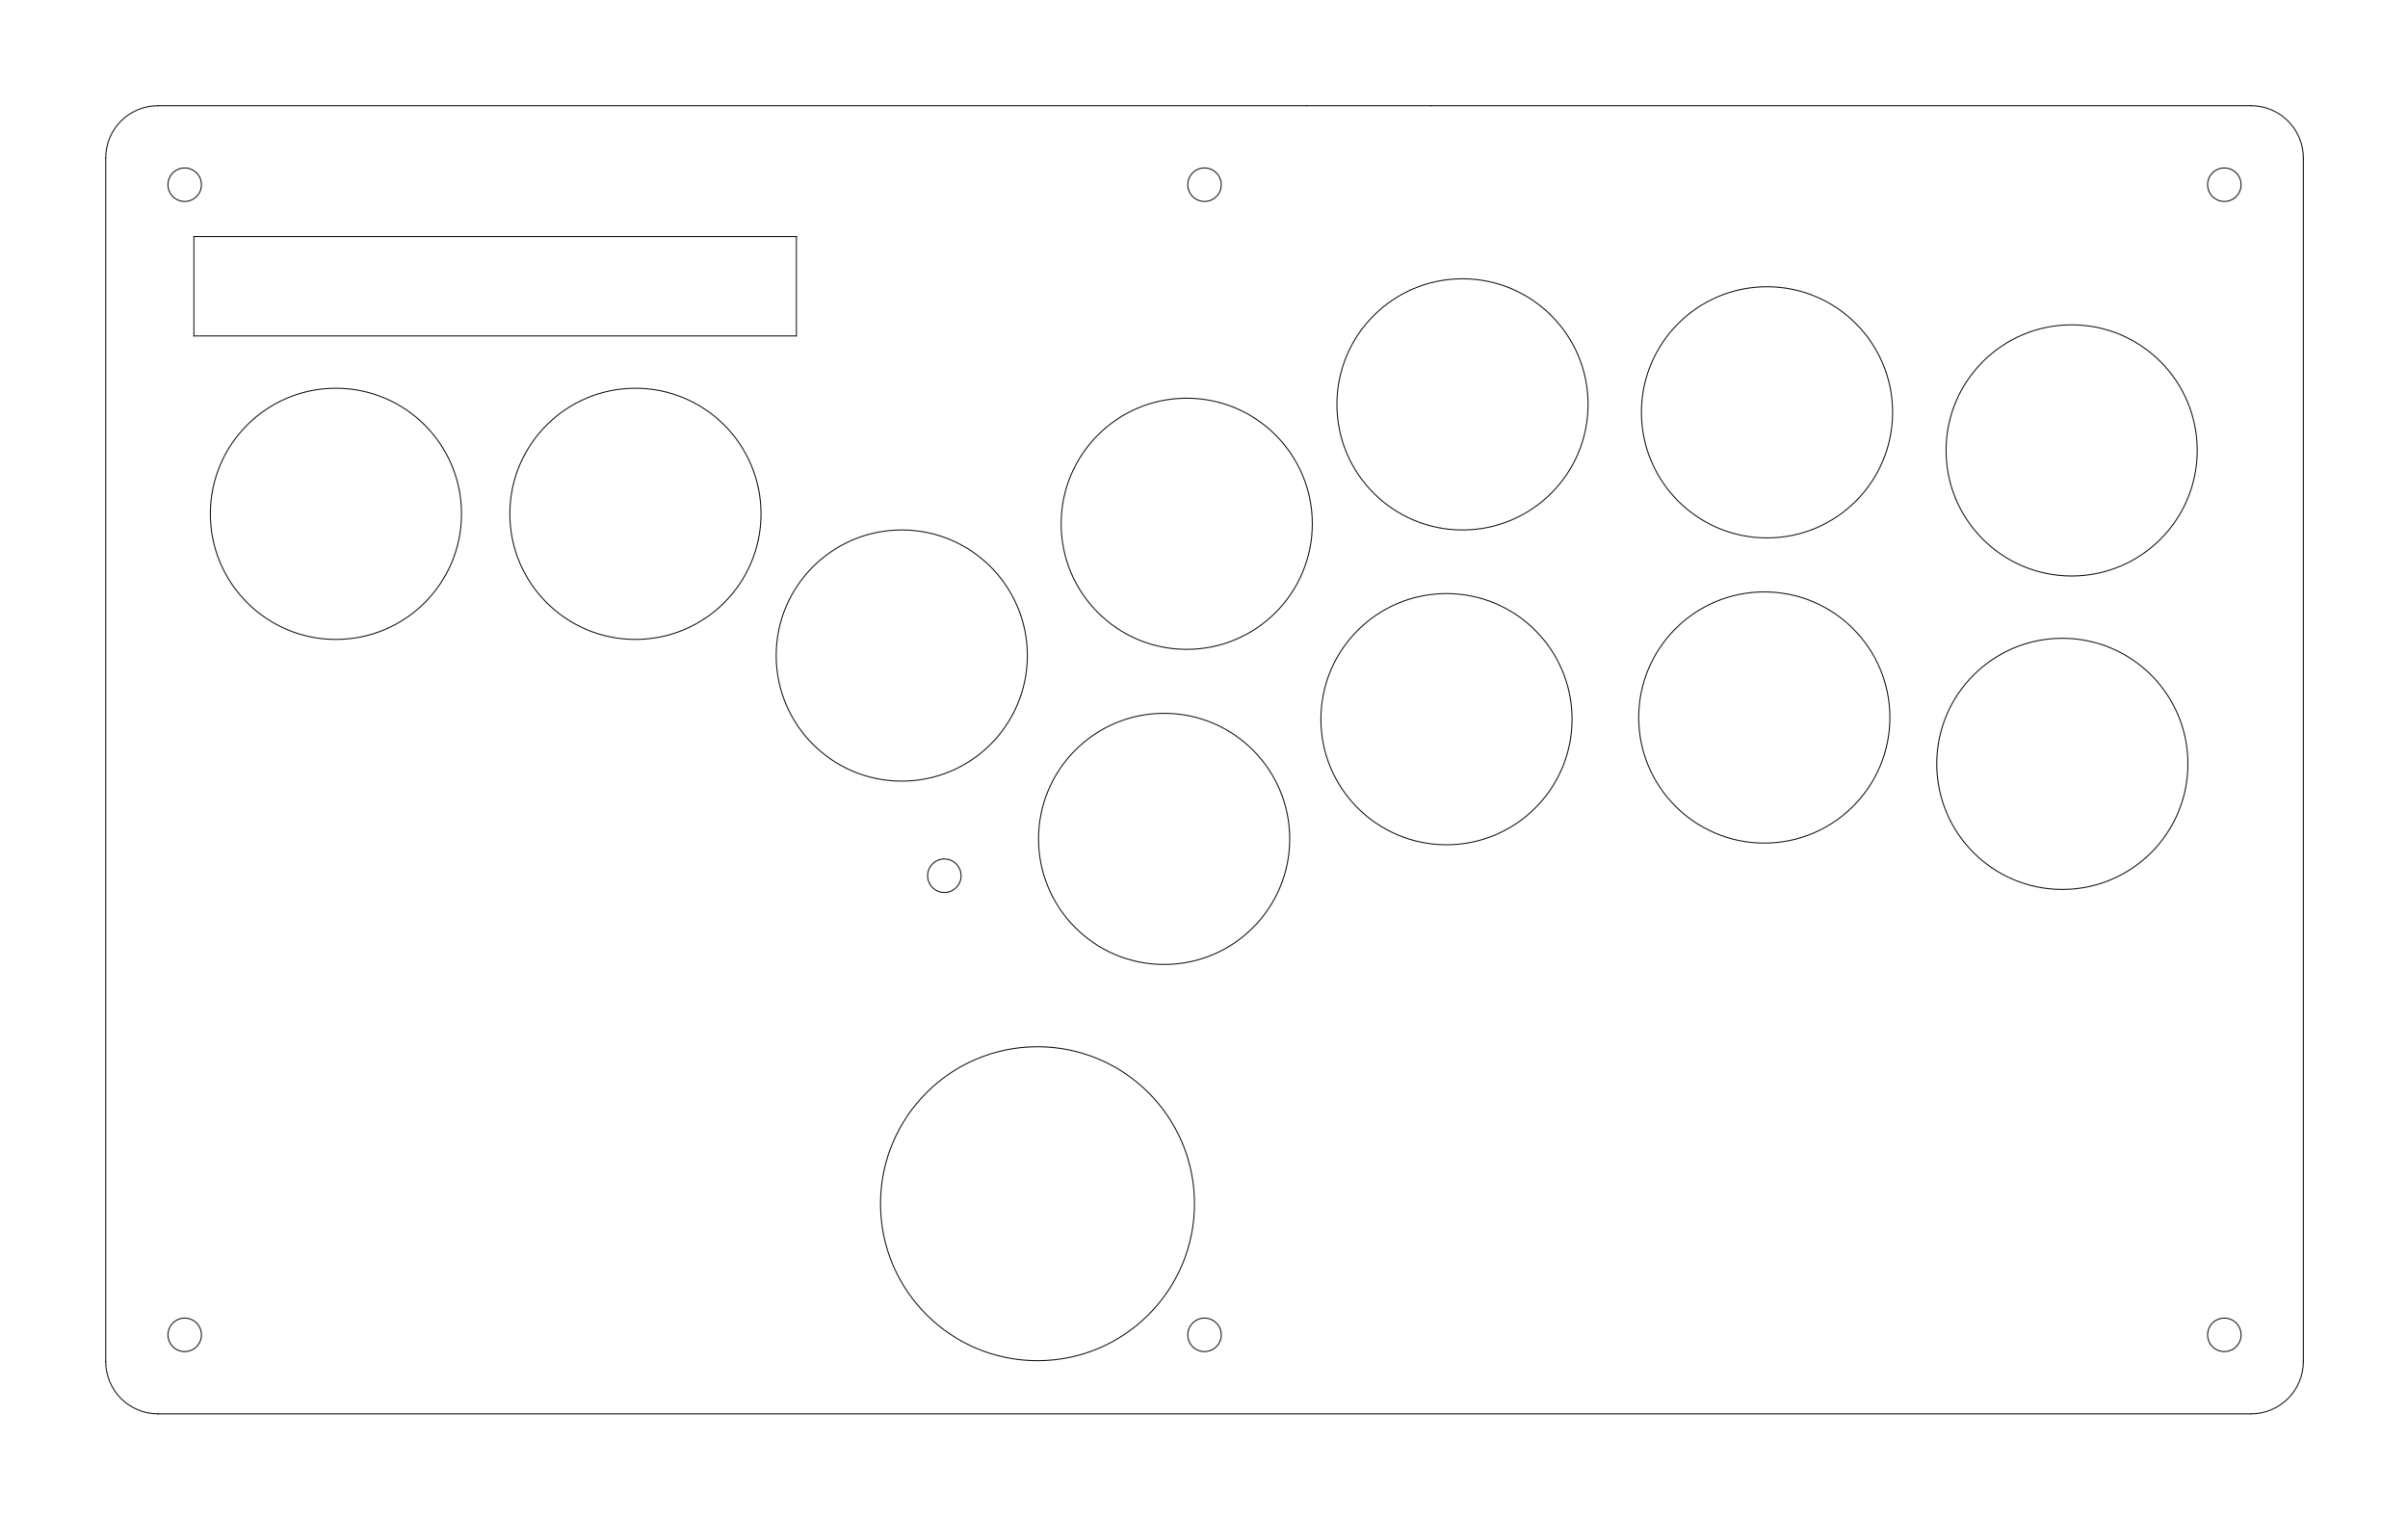
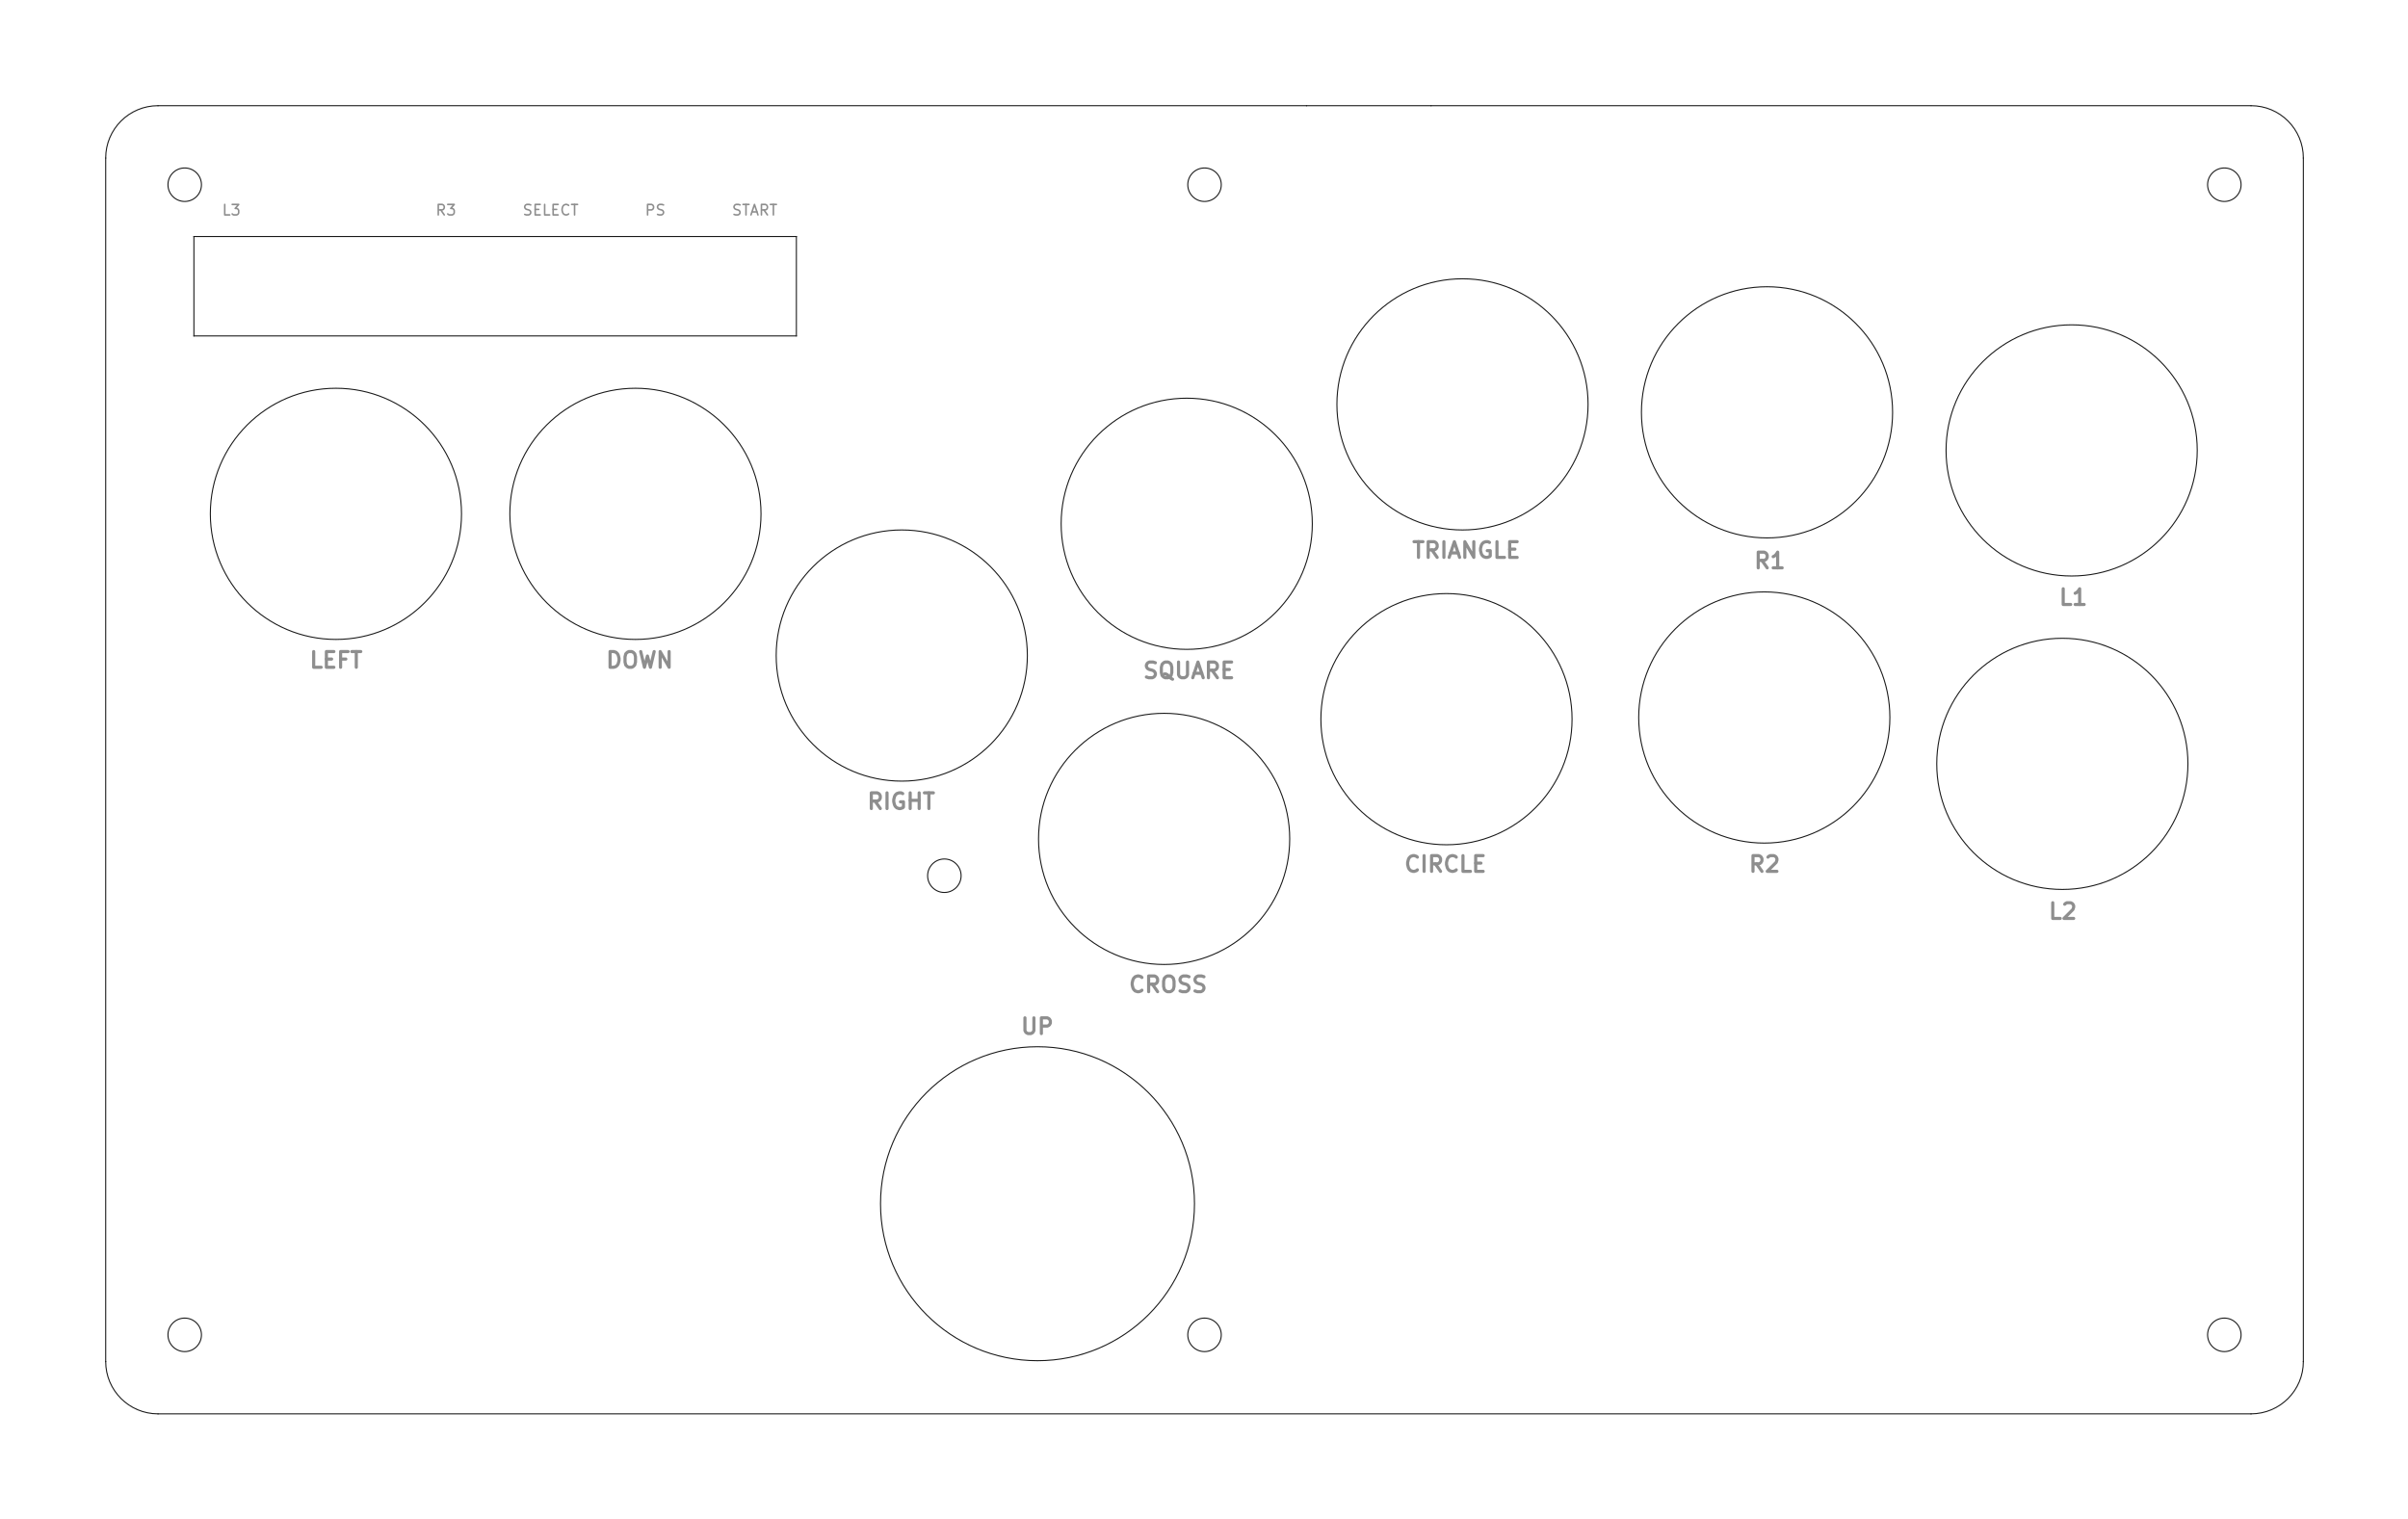
<svg xmlns="http://www.w3.org/2000/svg" width="230.1mm" height="145.1mm" viewBox="0 0 230.1 145.1" version="1.1" id="svg57">
  <defs id="defs61" />
-   <g id="Shape2DView004" transform="matrix(1,0,0,-1,10.1,10.1)" style="stroke-width:0.1;stroke-dasharray:none">
+   <g id="Shape2DView004" transform="matrix(1,0,0,-1,10.1,10.1)" style="display:inline;stroke-width:0.1;stroke-dasharray:none">
    <path id="Shape2DView004_nwe0000" d="M 210,-5 V -120" stroke="#191919" stroke-width="0.35 px" style="fill:none;fill-opacity:1;fill-rule:evenodd;stroke-width:0.1;stroke-linecap:square;stroke-miterlimit:4;stroke-dasharray:none" />
    <path id="Shape2DView004_nwe0001" d="m 205,-125 a 5,5 0 0 1 5,5" stroke="#191919" stroke-width="0.35 px" style="fill:none;fill-opacity:1;fill-rule:evenodd;stroke-width:0.1;stroke-linecap:square;stroke-miterlimit:4;stroke-dasharray:none" />
    <path id="Shape2DView004_nwe0002" d="M 205,-125 H 5" stroke="#191919" stroke-width="0.35 px" style="fill:none;fill-opacity:1;fill-rule:evenodd;stroke-width:0.1;stroke-linecap:square;stroke-miterlimit:4;stroke-dasharray:none" />
    <path id="Shape2DView004_nwe0003" d="m 0,-120 a 5,5 0 0 1 5,-5" stroke="#191919" stroke-width="0.35 px" style="fill:none;fill-opacity:1;fill-rule:evenodd;stroke-width:0.1;stroke-linecap:square;stroke-miterlimit:4;stroke-dasharray:none" />
    <path id="Shape2DView004_nwe0004" d="M 0,-120 V -5" stroke="#191919" stroke-width="0.35 px" style="fill:none;fill-opacity:1;fill-rule:evenodd;stroke-width:0.1;stroke-linecap:square;stroke-miterlimit:4;stroke-dasharray:none" />
    <path id="Shape2DView004_nwe0005" d="M 5,0 A 5,5 0 0 1 0,-5" stroke="#191919" stroke-width="0.35 px" style="fill:none;fill-opacity:1;fill-rule:evenodd;stroke-width:0.1;stroke-linecap:square;stroke-miterlimit:4;stroke-dasharray:none" />
    <path id="Shape2DView004_nwe0006" d="M 5,0 H 114.75" stroke="#191919" stroke-width="0.35 px" style="fill:none;fill-opacity:1;fill-rule:evenodd;stroke-width:0.1;stroke-linecap:square;stroke-miterlimit:4;stroke-dasharray:none" />
    <path id="Shape2DView004_nwe0007" d="m 114.75,0 h 11.9" stroke="#191919" stroke-width="0.35 px" style="fill:none;fill-opacity:1;fill-rule:evenodd;stroke-width:0.1;stroke-linecap:square;stroke-miterlimit:4;stroke-dasharray:none" />
    <path id="Shape2DView004_nwe0008" d="M 126.65,0 H 205" stroke="#191919" stroke-width="0.35 px" style="fill:none;fill-opacity:1;fill-rule:evenodd;stroke-width:0.1;stroke-linecap:square;stroke-miterlimit:4;stroke-dasharray:none" />
    <path id="Shape2DView004_nwe0009" d="m 210,-5 a 5,5 0 0 1 -5,5" stroke="#191919" stroke-width="0.35 px" style="fill:none;fill-opacity:1;fill-rule:evenodd;stroke-width:0.1;stroke-linecap:square;stroke-miterlimit:4;stroke-dasharray:none" />
    <path id="Shape2DView004_nwe0010" d="M 8.43,-12.5 H 66" stroke="#191919" stroke-width="0.35 px" style="fill:none;fill-opacity:1;fill-rule:evenodd;stroke-width:0.1;stroke-linecap:square;stroke-miterlimit:4;stroke-dasharray:none" />
    <path id="Shape2DView004_nwe0011" d="M 66,-12.5 V -22" stroke="#191919" stroke-width="0.35 px" style="fill:none;fill-opacity:1;fill-rule:evenodd;stroke-width:0.1;stroke-linecap:square;stroke-miterlimit:4;stroke-dasharray:none" />
    <path id="Shape2DView004_nwe0012" d="M 66,-22 H 8.43" stroke="#191919" stroke-width="0.35 px" style="fill:none;fill-opacity:1;fill-rule:evenodd;stroke-width:0.1;stroke-linecap:square;stroke-miterlimit:4;stroke-dasharray:none" />
    <path id="Shape2DView004_nwe0013" d="m 8.43,-22 v 9.5" stroke="#191919" stroke-width="0.35 px" style="fill:none;fill-opacity:1;fill-rule:evenodd;stroke-width:0.1;stroke-linecap:square;stroke-miterlimit:4;stroke-dasharray:none" />
    <circle cx="7.55" cy="-7.55" r="1.6" stroke="#191919" stroke-width="0.35 px" style="fill:none;stroke-width:0.1;stroke-linecap:square;stroke-miterlimit:4;stroke-dasharray:none" id="circle16" />
    <circle cx="105" cy="-7.55" r="1.6" stroke="#191919" stroke-width="0.35 px" style="fill:none;stroke-width:0.1;stroke-linecap:square;stroke-miterlimit:4;stroke-dasharray:none" id="circle18" />
    <circle cx="202.45" cy="-7.55" r="1.6" stroke="#191919" stroke-width="0.35 px" style="fill:none;stroke-width:0.1;stroke-linecap:square;stroke-miterlimit:4;stroke-dasharray:none" id="circle20" />
    <circle cx="22" cy="-39" r="12" stroke="#191919" stroke-width="0.35 px" style="fill:none;stroke-width:0.1;stroke-linecap:square;stroke-miterlimit:4;stroke-dasharray:none" id="circle22" />
    <circle cx="50.62" cy="-39" r="12" stroke="#191919" stroke-width="0.35 px" style="fill:none;stroke-width:0.1;stroke-linecap:square;stroke-miterlimit:4;stroke-dasharray:none" id="circle24" />
    <circle cx="76.07" cy="-52.54" r="12" stroke="#191919" stroke-width="0.35 px" style="fill:none;stroke-width:0.1;stroke-linecap:square;stroke-miterlimit:4;stroke-dasharray:none" id="circle26" />
    <circle cx="103.3" cy="-39.95" r="12" stroke="#191919" stroke-width="0.35 px" style="fill:none;stroke-width:0.1;stroke-linecap:square;stroke-miterlimit:4;stroke-dasharray:none" id="circle28" />
    <circle cx="129.65" cy="-28.54" r="12" stroke="#191919" stroke-width="0.35 px" style="fill:none;stroke-width:0.1;stroke-linecap:square;stroke-miterlimit:4;stroke-dasharray:none" id="circle30" />
    <circle cx="158.75" cy="-29.3" r="12" stroke="#191919" stroke-width="0.35 px" style="fill:none;stroke-width:0.1;stroke-linecap:square;stroke-miterlimit:4;stroke-dasharray:none" id="circle32" />
    <circle cx="187.86" cy="-32.94" r="12" stroke="#191919" stroke-width="0.35 px" style="fill:none;stroke-width:0.1;stroke-linecap:square;stroke-miterlimit:4;stroke-dasharray:none" id="circle34" />
    <circle cx="80.14" cy="-73.58" r="1.6" stroke="#191919" stroke-width="0.35 px" style="fill:none;stroke-width:0.1;stroke-linecap:square;stroke-miterlimit:4;stroke-dasharray:none" id="circle36" />
    <circle cx="101.14" cy="-70.06" r="12" stroke="#191919" stroke-width="0.35 px" style="fill:none;stroke-width:0.1;stroke-linecap:square;stroke-miterlimit:4;stroke-dasharray:none" id="circle38" />
    <circle cx="128.12" cy="-58.62" r="12" stroke="#191919" stroke-width="0.35 px" style="fill:none;stroke-width:0.1;stroke-linecap:square;stroke-miterlimit:4;stroke-dasharray:none" id="circle40" />
    <circle cx="158.49" cy="-58.46" r="12" stroke="#191919" stroke-width="0.35 px" style="fill:none;stroke-width:0.1;stroke-linecap:square;stroke-miterlimit:4;stroke-dasharray:none" id="circle42" />
    <circle cx="186.97" cy="-62.89" r="12" stroke="#191919" stroke-width="0.35 px" style="fill:none;stroke-width:0.1;stroke-linecap:square;stroke-miterlimit:4;stroke-dasharray:none" id="circle44" />
    <circle cx="89.04" cy="-104.92" r="15" stroke="#191919" stroke-width="0.35 px" style="fill:none;stroke-width:0.1;stroke-linecap:square;stroke-miterlimit:4;stroke-dasharray:none" id="circle46" />
    <circle cx="105" cy="-117.45" r="1.6" stroke="#191919" stroke-width="0.35 px" style="fill:none;stroke-width:0.1;stroke-linecap:square;stroke-miterlimit:4;stroke-dasharray:none" id="circle48" />
    <circle cx="202.45" cy="-117.45" r="1.6" stroke="#191919" stroke-width="0.35 px" style="fill:none;stroke-width:0.1;stroke-linecap:square;stroke-miterlimit:4;stroke-dasharray:none" id="circle50" />
    <circle cx="7.55" cy="-117.45" r="1.6" stroke="#191919" stroke-width="0.35 px" style="fill:none;stroke-width:0.1;stroke-linecap:square;stroke-miterlimit:4;stroke-dasharray:none" id="circle52" />
  </g>
+   <g id="g5353" transform="matrix(9.9999996e-7,0,0,9.9999996e-7,-19.88227,-19.91844)" style="stroke:#8e8e8e;stroke-opacity:1">
+     <g style="fill:#f2eda1;fill-opacity:0;stroke:#8e8e8e;stroke-width:120000;stroke-linecap:round;stroke-linejoin:round;stroke-opacity:1" id="g3543" />
+     <g style="fill:#f2eda1;fill-opacity:0;stroke:#8e8e8e;stroke-width:120000;stroke-linecap:round;stroke-linejoin:round;stroke-opacity:1" id="g3555" />
+     <g style="fill:#f2eda1;fill-opacity:0;stroke:#8e8e8e;stroke-width:120000;stroke-linecap:round;stroke-linejoin:round;stroke-opacity:1" id="g3585" />
+     <g style="fill:#f2eda1;fill-opacity:0;stroke:#8e8e8e;stroke-width:120000;stroke-linecap:round;stroke-linejoin:round;stroke-opacity:1" id="g3629" />
+     <g style="fill:#f2eda1;fill-opacity:0;stroke:#8e8e8e;stroke-width:300000;stroke-linecap:round;stroke-linejoin:round;stroke-opacity:1" id="g3657">
+       <text x="133500000" y="84750000" textLength="8864286" font-size="2e+06px" lengthAdjust="spacingAndGlyphs" text-anchor="middle" opacity="0" id="text3631" style="stroke:#8e8e8e;stroke-opacity:1">SQUARE</text>
+       <g class="stroked-text" id="g3655" style="stroke:#8e8e8e;stroke-opacity:1">
+         <path d="m 129428570,84607142 214290,71429 h 357140 l 142860,-71429 71430,-71428 71420,-142857 v -142857 l -71420,-142858 -71430,-71428 -142860,-71429 -285710,-71428 -142860,-71429 -71430,-71428 -71430,-142858 v -142857 l 71430,-142857 71430,-71428 142860,-71429 h 357140 l 214280,71429" id="path3635" style="stroke:#8e8e8e;stroke-opacity:1" />
+         <path d="m 131928570,84821428 -142860,-71428 -142850,-142858 -214290,-214285 -142860,-71429 h -142850" id="path3637" style="stroke:#8e8e8e;stroke-opacity:1" />
+         <path d="m 131214290,84678571 -142860,-71429 -142860,-142857 -71430,-285714 v -500000 l 71430,-285714 142860,-142857 142860,-71429 h 285710 l 142860,71429 142850,142857 71430,285714 v 500000 l -71430,285714 -142850,142857 -142860,71429 h -285710" id="path3639" style="stroke:#8e8e8e;stroke-opacity:1" />
+         <path d="m 132500000,83178571 v 1214286 l 71430,142857 71430,71428 142850,71429 h 285720 l 142860,-71429 71420,-71428 71430,-142857 v -1214286" id="path3641" style="stroke:#8e8e8e;stroke-opacity:1" />
+         <path d="m 134000000,84250000 h 714290" id="path3643" style="stroke:#8e8e8e;stroke-opacity:1" />
+         <path d="m 133857140,84678571 500000,-1500000 500000,1500000" id="path3645" style="stroke:#8e8e8e;stroke-opacity:1" />
+         <path d="m 136214290,84678571 -500000,-714286" id="path3647" style="stroke:#8e8e8e;stroke-opacity:1" />
+         <path d="m 135357140,84678571 v -1500000 h 571430 l 142860,71429 71430,71428 71430,142857 v 214286 l -71430,142857 -71430,71429 -142860,71428 h -571430" id="path3649" style="stroke:#8e8e8e;stroke-opacity:1" />
+         <path d="m 136857140,83892857 h 500000" id="path3651" style="stroke:#8e8e8e;stroke-opacity:1" />
+         <path d="m 137571430,84678571 h -714290 v -1500000 h 714290" id="path3653" style="stroke:#8e8e8e;stroke-opacity:1" />
+       </g>
+     </g>
+     <g style="fill:#f2eda1;fill-opacity:0;stroke:#8e8e8e;stroke-width:150000;stroke-linecap:round;stroke-linejoin:round;stroke-opacity:1" id="g3721">
+       <text x="72500000" y="40500000" textLength="5528333" font-size="1.33333e+06px" lengthAdjust="spacingAndGlyphs" text-anchor="middle" opacity="0" id="text3685" style="stroke:#8e8e8e;stroke-opacity:1">SELECT</text>
+       <g class="stroked-text" id="g3707" style="stroke:#8e8e8e;stroke-opacity:1">
+         <path d="m 70023809,40404761 142857,47619 h 238095 l 95239,-47619 47619,-47619 47619,-95238 v -95238 l -47619,-95238 -47619,-47619 -95239,-47619 -190476,-47619 -95238,-47619 -47619,-47619 -47619,-95238 v -95238 l 47619,-95238 47619,-47619 95238,-47620 h 238095 l 142858,47620" id="path3689" style="stroke:#8e8e8e;stroke-opacity:1" />
+         <path d="m 71023809,39928571 h 333333" id="path3691" style="stroke:#8e8e8e;stroke-opacity:1" />
+         <path d="m 71500000,40452380 h -476191 v -1000000 h 476191" id="path3693" style="stroke:#8e8e8e;stroke-opacity:1" />
+         <path d="m 72404761,40452380 h -476190 v -1000000" id="path3695" style="stroke:#8e8e8e;stroke-opacity:1" />
+         <path d="m 72738095,39928571 h 333333" id="path3697" style="stroke:#8e8e8e;stroke-opacity:1" />
+         <path d="m 73214285,40452380 h -476190 v -1000000 h 476190" id="path3699" style="stroke:#8e8e8e;stroke-opacity:1" />
+         <path d="m 74214285,40357142 -47619,47619 -142857,47619 h -95238 l -142857,-47619 -95238,-95238 -47619,-95238 -47619,-190476 v -142857 l 47619,-190476 47619,-95238 95238,-95238 142857,-47620 h 95238 l 142857,47620 47619,47619" id="path3701" style="stroke:#8e8e8e;stroke-opacity:1" />
+         <path d="m 74500000,39452380 h 571428" id="path3703" style="stroke:#8e8e8e;stroke-opacity:1" />
+         <path d="M 74785714,40452380 V 39452380" id="path3705" style="stroke:#8e8e8e;stroke-opacity:1" />
+       </g>
+       <text x="62500000" y="40500000" textLength="2147381" font-size="1.33333e+06px" lengthAdjust="spacingAndGlyphs" text-anchor="middle" opacity="0" id="text3709" style="stroke:#8e8e8e;stroke-opacity:1">R3</text>
+       <g class="stroked-text" id="g3719" style="stroke:#8e8e8e;stroke-opacity:1">
+         <path d="m 62333333,40452380 -333333,-476190" id="path3713" style="stroke:#8e8e8e;stroke-opacity:1" />
+         <path d="m 61761904,40452380 v -1000000 h 380953 l 95238,47620 47619,47619 47619,95238 v 142857 l -47619,95238 -47619,47619 -95238,47619 h -380953" id="path3715" style="stroke:#8e8e8e;stroke-opacity:1" />
+         <path d="m 62666666,39452380 h 619048 l -333334,380953 h 142858 l 95238,47619 47619,47619 47619,95238 v 238095 l -47619,95238 -47619,47619 -95238,47619 h -285715 l -95238,-47619 -47619,-47619" id="path3717" style="stroke:#8e8e8e;stroke-opacity:1" />
+       </g>
+     </g>
+     <g style="fill:#f2eda1;fill-opacity:0;stroke:#8e8e8e;stroke-width:300000;stroke-linecap:round;stroke-linejoin:round;stroke-opacity:1" id="g3733">
+       <text x="217000000" y="107750000" textLength="2837857" font-size="2e+06px" lengthAdjust="spacingAndGlyphs" text-anchor="middle" opacity="0" id="text3723" style="stroke:#8e8e8e;stroke-opacity:1">L2</text>
+       <g class="stroked-text" id="g3731" style="stroke:#8e8e8e;stroke-opacity:1">
+         <path d="m 216750000,107678570 h -714290 v -1500000" id="path3727" style="stroke:#8e8e8e;stroke-opacity:1" />
+         <path d="m 217178570,106321430 71430,-71430 142860,-71430 h 357140 l 142860,71430 71430,71430 71420,142860 v 142850 l -71420,214290 -857150,857140 h 928570" id="path3729" style="stroke:#8e8e8e;stroke-opacity:1" />
+       </g>
+     </g>
+     <g style="fill:#f2eda1;fill-opacity:0;stroke:#8e8e8e;stroke-width:150000;stroke-linecap:round;stroke-linejoin:round;stroke-opacity:1" id="g3745">
+       <text x="82500000" y="40500000" textLength="2342381" font-size="1.33333e+06px" lengthAdjust="spacingAndGlyphs" text-anchor="middle" opacity="0" id="text3735" style="stroke:#8e8e8e;stroke-opacity:1">PS</text>
+       <g class="stroked-text" id="g3743" style="stroke:#8e8e8e;stroke-opacity:1">
+         <path d="m 81761904,40452380 v -1000000 h 380953 l 95238,47620 47619,47619 47619,95238 v 142857 l -47619,95238 -47619,47619 -95238,47619 h -380953" id="path3739" style="stroke:#8e8e8e;stroke-opacity:1" />
+         <path d="m 82714285,40404761 142857,47619 h 238096 l 95238,-47619 47619,-47619 47619,-95238 v -95238 l -47619,-95238 -47619,-47619 -95238,-47619 -190477,-47619 -95238,-47619 -47619,-47619 -47619,-95238 v -95238 l 47619,-95238 47619,-47619 95238,-47620 h 238096 l 142857,47620" id="path3741" style="stroke:#8e8e8e;stroke-opacity:1" />
+       </g>
+     </g>
+     <g style="fill:#f2eda1;fill-opacity:0;stroke:#8e8e8e;stroke-width:300000;stroke-linecap:round;stroke-linejoin:round;stroke-opacity:1" id="g3779">
+       <text x="131500000" y="114750000" textLength="7623571" font-size="2e+06px" lengthAdjust="spacingAndGlyphs" text-anchor="middle" opacity="0" id="text3747" style="stroke:#8e8e8e;stroke-opacity:1">CROSS</text>
+       <g class="stroked-text" id="g3763" style="stroke:#8e8e8e;stroke-opacity:1">
+         <path d="m 129000000,114535710 -71430,71430 -214280,71430 h -142860 l -214290,-71430 -142850,-142850 -71430,-142860 -71430,-285720 v -214280 l 71430,-285720 71430,-142850 142850,-142860 214290,-71430 h 142860 l 214280,71430 71430,71430" id="path3751" style="stroke:#8e8e8e;stroke-opacity:1" />
+         <path d="m 130500000,114678570 -500000,-714280" id="path3753" style="stroke:#8e8e8e;stroke-opacity:1" />
+         <path d="m 129642860,114678570 v -1500000 h 571430 l 142850,71430 71430,71430 71430,142860 v 214280 l -71430,142860 -71430,71430 -142850,71430 h -571430" id="path3755" style="stroke:#8e8e8e;stroke-opacity:1" />
+         <path d="m 131428570,113178570 h 285720 l 142850,71430 142860,142860 71430,285710 v 500000 l -71430,285720 -142860,142850 -142850,71430 h -285720 l -142860,-71430 -142850,-142850 -71430,-285720 v -500000 l 71430,-285710 142850,-142860 142860,-71430" id="path3757" style="stroke:#8e8e8e;stroke-opacity:1" />
+         <path d="m 132642860,114607140 214280,71430 h 357150 l 142850,-71430 71430,-71430 71430,-142850 v -142860 l -71430,-142860 -71430,-71430 -142850,-71420 -285720,-71430 -142860,-71430 -71420,-71430 -71430,-142860 v -142850 l 71430,-142860 71420,-71430 142860,-71430 h 357140 l 214290,71430" id="path3759" style="stroke:#8e8e8e;stroke-opacity:1" />
+         <path d="m 134071430,114607140 214280,71430 h 357150 l 142850,-71430 71430,-71430 71430,-142850 v -142860 l -71430,-142860 -71430,-71430 -142850,-71420 -285720,-71430 -142850,-71430 -71430,-71430 -71430,-142860 v -142850 l 71430,-142860 71430,-71430 142850,-71430 h 357150 l 214280,71430" id="path3761" style="stroke:#8e8e8e;stroke-opacity:1" />
+       </g>
+       <text x="81000000" y="83750000" textLength="6747143" font-size="2e+06px" lengthAdjust="spacingAndGlyphs" text-anchor="middle" opacity="0" id="text3765" style="stroke:#8e8e8e;stroke-opacity:1">DOWN</text>
+       <g class="stroked-text" id="g3777" style="stroke:#8e8e8e;stroke-opacity:1">
+         <path d="m 78178571,83678571 v -1500000 h 357143 l 214286,71429 142857,142857 71428,142857 71429,285714 v 214286 l -71429,285714 -71428,142857 -142857,142857 -214286,71429 h -357143" id="path3769" style="stroke:#8e8e8e;stroke-opacity:1" />
+         <path d="m 79964285,82178571 h 285715 l 142857,71429 142857,142857 71428,285714 v 500000 l -71428,285714 -142857,142857 -142857,71429 h -285715 l -142857,-71429 -142857,-142857 -71429,-285714 v -500000 l 71429,-285714 142857,-142857 142857,-71429" id="path3771" style="stroke:#8e8e8e;stroke-opacity:1" />
+         <path d="m 81107142,82178571 357143,1500000 285715,-1071429 285714,1071429 357143,-1500000" id="path3773" style="stroke:#8e8e8e;stroke-opacity:1" />
+         <path d="m 82964285,83678571 v -1500000 l 857143,1500000 v -1500000" id="path3775" style="stroke:#8e8e8e;stroke-opacity:1" />
+       </g>
+     </g>
+     <g style="fill:#f2eda1;fill-opacity:0;stroke:#8e8e8e;stroke-width:150000;stroke-linecap:round;stroke-linejoin:round;stroke-opacity:1" id="g3815">
+       <text x="42000000" y="40500000" textLength="2151905" font-size="1.33333e+06px" lengthAdjust="spacingAndGlyphs" text-anchor="middle" opacity="0" id="text3781" style="stroke:#8e8e8e;stroke-opacity:1">L3</text>
+       <g class="stroked-text" id="g3789" style="stroke:#8e8e8e;stroke-opacity:1">
+         <path d="m 41833333,40452380 h -476191 v -1000000" id="path3785" style="stroke:#8e8e8e;stroke-opacity:1" />
+         <path d="m 42071428,39452380 h 619048 l -333334,380953 h 142858 l 95238,47619 47619,47619 47619,95238 v 238095 l -47619,95238 -47619,47619 -95238,47619 h -285715 l -95238,-47619 -47619,-47619" id="path3787" style="stroke:#8e8e8e;stroke-opacity:1" />
+       </g>
+       <text x="92000000" y="40500000" textLength="4528333" font-size="1.33333e+06px" lengthAdjust="spacingAndGlyphs" text-anchor="middle" opacity="0" id="text3791" style="stroke:#8e8e8e;stroke-opacity:1">START</text>
+       <g class="stroked-text" id="g3813" style="stroke:#8e8e8e;stroke-opacity:1">
+         <path d="m 90023809,40404761 142857,47619 h 238095 l 95239,-47619 47619,-47619 47619,-95238 v -95238 l -47619,-95238 -47619,-47619 -95239,-47619 -190476,-47619 -95238,-47619 -47619,-47619 -47619,-95238 v -95238 l 47619,-95238 47619,-47619 95238,-47620 h 238095 l 142858,47620" id="path3795" style="stroke:#8e8e8e;stroke-opacity:1" />
+         <path d="m 90880952,39452380 h 571428" id="path3797" style="stroke:#8e8e8e;stroke-opacity:1" />
+         <path d="M 91166666,40452380 V 39452380" id="path3799" style="stroke:#8e8e8e;stroke-opacity:1" />
+         <path d="m 91738095,40166666 h 476190" id="path3801" style="stroke:#8e8e8e;stroke-opacity:1" />
+         <path d="m 91642857,40452380 333333,-1000000 333333,1000000" id="path3803" style="stroke:#8e8e8e;stroke-opacity:1" />
+         <path d="m 93214285,40452380 -333333,-476190" id="path3805" style="stroke:#8e8e8e;stroke-opacity:1" />
+         <path d="m 92642857,40452380 v -1000000 h 380952 l 95238,47620 47619,47619 47619,95238 v 142857 l -47619,95238 -47619,47619 -95238,47619 h -380952" id="path3807" style="stroke:#8e8e8e;stroke-opacity:1" />
+         <path d="m 93500000,39452380 h 571428" id="path3809" style="stroke:#8e8e8e;stroke-opacity:1" />
+         <path d="M 93785714,40452380 V 39452380" id="path3811" style="stroke:#8e8e8e;stroke-opacity:1" />
+       </g>
+     </g>
+     <g style="fill:#f2eda1;fill-opacity:0;stroke:#8e8e8e;stroke-width:300000;stroke-linecap:round;stroke-linejoin:round;stroke-opacity:1" id="g3961">
+       <text x="160000000" y="73250000" textLength="10480714" font-size="2e+06px" lengthAdjust="spacingAndGlyphs" text-anchor="middle" opacity="0" id="text3817" style="stroke:#8e8e8e;stroke-opacity:1">TRIANGLE</text>
+       <g class="stroked-text" id="g3845" style="stroke:#8e8e8e;stroke-opacity:1">
+         <path d="m 155000000,71678571 h 857140" id="path3821" style="stroke:#8e8e8e;stroke-opacity:1" />
+         <path d="M 155428570,73178571 V 71678571" id="path3823" style="stroke:#8e8e8e;stroke-opacity:1" />
+         <path d="m 157214290,73178571 -500000,-714286" id="path3825" style="stroke:#8e8e8e;stroke-opacity:1" />
+         <path d="m 156357140,73178571 v -1500000 h 571430 l 142860,71429 71430,71428 71430,142857 v 214286 l -71430,142857 -71430,71429 -142860,71428 h -571430" id="path3827" style="stroke:#8e8e8e;stroke-opacity:1" />
+         <path d="M 157857140,73178571 V 71678571" id="path3829" style="stroke:#8e8e8e;stroke-opacity:1" />
+         <path d="m 158500000,72750000 h 714290" id="path3831" style="stroke:#8e8e8e;stroke-opacity:1" />
+         <path d="m 158357140,73178571 500000,-1500000 500000,1500000" id="path3833" style="stroke:#8e8e8e;stroke-opacity:1" />
+         <path d="m 159857140,73178571 v -1500000 l 857150,1500000 v -1500000" id="path3835" style="stroke:#8e8e8e;stroke-opacity:1" />
+         <path d="m 162214290,71750000 -142860,-71429 h -214290 l -214280,71429 -142860,142857 -71430,142857 -71430,285714 v 214286 l 71430,285714 71430,142857 142860,142857 214280,71429 h 142860 l 214290,-71429 71420,-71428 v -500000 h -285710" id="path3837" style="stroke:#8e8e8e;stroke-opacity:1" />
+         <path d="m 163642860,73178571 h -714290 v -1500000" id="path3839" style="stroke:#8e8e8e;stroke-opacity:1" />
+         <path d="m 164142860,72392857 h 500000" id="path3841" style="stroke:#8e8e8e;stroke-opacity:1" />
+         <path d="m 164857140,73178571 h -714280 v -1500000 h 714280" id="path3843" style="stroke:#8e8e8e;stroke-opacity:1" />
+       </g>
+       <text x="158000000" y="103250000" textLength="8175714" font-size="2e+06px" lengthAdjust="spacingAndGlyphs" text-anchor="middle" opacity="0" id="text3847" style="stroke:#8e8e8e;stroke-opacity:1">CIRCLE</text>
+       <g class="stroked-text" id="g3867" style="stroke:#8e8e8e;stroke-opacity:1">
+         <path d="m 155321430,103035710 -71430,71430 -214290,71430 h -142850 l -214290,-71430 -142860,-142850 -71420,-142860 -71430,-285720 v -214280 l 71430,-285720 71420,-142850 142860,-142860 214290,-71430 h 142850 l 214290,71430 71430,71430" id="path3851" style="stroke:#8e8e8e;stroke-opacity:1" />
+         <path d="m 155964290,103178570 v -1500000" id="path3853" style="stroke:#8e8e8e;stroke-opacity:1" />
+         <path d="m 157535710,103178570 -500000,-714280" id="path3855" style="stroke:#8e8e8e;stroke-opacity:1" />
+         <path d="m 156678570,103178570 v -1500000 h 571430 l 142860,71430 71430,71430 71420,142860 v 214280 l -71420,142860 -71430,71430 -142860,71430 h -571430" id="path3857" style="stroke:#8e8e8e;stroke-opacity:1" />
+         <path d="m 159035710,103035710 -71420,71430 -214290,71430 h -142860 l -214280,-71430 -142860,-142850 -71430,-142860 -71430,-285720 v -214280 l 71430,-285720 71430,-142850 142860,-142860 214280,-71430 h 142860 l 214290,71430 71420,71430" id="path3859" style="stroke:#8e8e8e;stroke-opacity:1" />
+         <path d="m 160392860,103178570 h -714290 v -1500000" id="path3861" style="stroke:#8e8e8e;stroke-opacity:1" />
+         <path d="m 160892860,102392860 h 500000" id="path3863" style="stroke:#8e8e8e;stroke-opacity:1" />
+         <path d="m 161607140,103178570 h -714280 v -1500000 h 714280" id="path3865" style="stroke:#8e8e8e;stroke-opacity:1" />
+       </g>
+       <text x="119000000" y="118750000" textLength="3461429" font-size="2e+06px" lengthAdjust="spacingAndGlyphs" text-anchor="middle" opacity="0" id="text3869" style="stroke:#8e8e8e;stroke-opacity:1">UP</text>
+       <g class="stroked-text" id="g3877" style="stroke:#8e8e8e;stroke-opacity:1">
+         <path d="m 117821430,117178570 v 1214290 l 71430,142850 71430,71430 142850,71430 h 285720 l 142850,-71430 71430,-71430 71430,-142850 v -1214290" id="path3873" style="stroke:#8e8e8e;stroke-opacity:1" />
+         <path d="m 119392860,118678570 v -1500000 h 571430 l 142850,71430 71430,71430 71430,142860 v 214280 l -71430,142860 -71430,71430 -142850,71430 h -571430" id="path3875" style="stroke:#8e8e8e;stroke-opacity:1" />
+       </g>
+       <text x="188500000" y="103250000" textLength="3318571" font-size="2e+06px" lengthAdjust="spacingAndGlyphs" text-anchor="middle" opacity="0" id="text3879" style="stroke:#8e8e8e;stroke-opacity:1">R2</text>
+       <g class="stroked-text" id="g3889" style="stroke:#8e8e8e;stroke-opacity:1">
+         <path d="m 188250000,103178570 -500000,-714280" id="path3883" style="stroke:#8e8e8e;stroke-opacity:1" />
+         <path d="m 187392860,103178570 v -1500000 h 571430 l 142850,71430 71430,71430 71430,142860 v 214280 l -71430,142860 -71430,71430 -142850,71430 h -571430" id="path3885" style="stroke:#8e8e8e;stroke-opacity:1" />
+         <path d="m 188821430,101821430 71430,-71430 142850,-71430 h 357150 l 142850,71430 71430,71430 71430,142860 v 142850 l -71430,214290 -857140,857140 h 928570" id="path3887" style="stroke:#8e8e8e;stroke-opacity:1" />
+       </g>
+       <text x="106000000" y="97250000" textLength="6818571" font-size="2e+06px" lengthAdjust="spacingAndGlyphs" text-anchor="middle" opacity="0" id="text3891" style="stroke:#8e8e8e;stroke-opacity:1">RIGHT</text>
+       <g class="stroked-text" id="g3913" style="stroke:#8e8e8e;stroke-opacity:1">
+         <path d="m 104000000,97178571 -500000,-714286" id="path3895" style="stroke:#8e8e8e;stroke-opacity:1" />
+         <path d="m 103142860,97178571 v -1500000 h 571430 l 142850,71429 71430,71428 71430,142857 v 214286 l -71430,142857 -71430,71429 -142850,71428 h -571430" id="path3897" style="stroke:#8e8e8e;stroke-opacity:1" />
+         <path d="M 104642860,97178571 V 95678571" id="path3899" style="stroke:#8e8e8e;stroke-opacity:1" />
+         <path d="m 106142860,95750000 -142860,-71429 h -214290 l -214280,71429 -142860,142857 -71430,142857 -71430,285714 v 214286 l 71430,285714 71430,142857 142860,142857 214280,71429 h 142860 l 214290,-71429 71430,-71428 v -500000 h -285720" id="path3901" style="stroke:#8e8e8e;stroke-opacity:1" />
+         <path d="M 106857140,97178571 V 95678571" id="path3903" style="stroke:#8e8e8e;stroke-opacity:1" />
+         <path d="m 106857140,96392857 h 857150" id="path3905" style="stroke:#8e8e8e;stroke-opacity:1" />
+         <path d="M 107714290,97178571 V 95678571" id="path3907" style="stroke:#8e8e8e;stroke-opacity:1" />
+         <path d="m 108214290,95678571 h 857140" id="path3909" style="stroke:#8e8e8e;stroke-opacity:1" />
+         <path d="M 108642860,97178571 V 95678571" id="path3911" style="stroke:#8e8e8e;stroke-opacity:1" />
+       </g>
+       <text x="189000000" y="74250000" textLength="3318571" font-size="2e+06px" lengthAdjust="spacingAndGlyphs" text-anchor="middle" opacity="0" id="text3915" style="stroke:#8e8e8e;stroke-opacity:1">R1</text>
+       <g class="stroked-text" id="g3927" style="stroke:#8e8e8e;stroke-opacity:1">
+         <path d="m 188750000,74178571 -500000,-714286" id="path3919" style="stroke:#8e8e8e;stroke-opacity:1" />
+         <path d="m 187892860,74178571 v -1500000 h 571430 l 142850,71429 71430,71428 71430,142857 v 214286 l -71430,142857 -71430,71429 -142850,71428 h -571430" id="path3921" style="stroke:#8e8e8e;stroke-opacity:1" />
+         <path d="m 190178570,74178571 h -857140" id="path3923" style="stroke:#8e8e8e;stroke-opacity:1" />
+         <path d="m 189750000,74178571 v -1500000 l -142860,214286 -142850,142857 -142860,71428" id="path3925" style="stroke:#8e8e8e;stroke-opacity:1" />
+       </g>
+       <text x="218000000" y="77750000" textLength="3032857" font-size="2e+06px" lengthAdjust="spacingAndGlyphs" text-anchor="middle" opacity="0" id="text3929" style="stroke:#8e8e8e;stroke-opacity:1">L1</text>
+       <g class="stroked-text" id="g3939" style="stroke:#8e8e8e;stroke-opacity:1">
+         <path d="m 217750000,77678571 h -714290 v -1500000" id="path3933" style="stroke:#8e8e8e;stroke-opacity:1" />
+         <path d="m 219035710,77678571 h -857140" id="path3935" style="stroke:#8e8e8e;stroke-opacity:1" />
+         <path d="m 218607140,77678571 v -1500000 l -142850,214286 -142860,142857 -142860,71428" id="path3937" style="stroke:#8e8e8e;stroke-opacity:1" />
+       </g>
+       <text x="52000000" y="83750000" textLength="5390000" font-size="2e+06px" lengthAdjust="spacingAndGlyphs" text-anchor="middle" opacity="0" id="text3941" style="stroke:#8e8e8e;stroke-opacity:1">LEFT</text>
+       <g class="stroked-text" id="g3959" style="stroke:#8e8e8e;stroke-opacity:1">
+         <path d="m 50571428,83678571 h -714286 v -1500000" id="path3945" style="stroke:#8e8e8e;stroke-opacity:1" />
+         <path d="m 51071428,82892857 h 500000" id="path3947" style="stroke:#8e8e8e;stroke-opacity:1" />
+         <path d="m 51785714,83678571 h -714286 v -1500000 h 714286" id="path3949" style="stroke:#8e8e8e;stroke-opacity:1" />
+         <path d="m 52928571,82892857 h -500000" id="path3951" style="stroke:#8e8e8e;stroke-opacity:1" />
+         <path d="m 52428571,83678571 v -1500000 h 714286" id="path3953" style="stroke:#8e8e8e;stroke-opacity:1" />
+         <path d="m 53500000,82178571 h 857142" id="path3955" style="stroke:#8e8e8e;stroke-opacity:1" />
+         <path d="M 53928571,83678571 V 82178571" id="path3957" style="stroke:#8e8e8e;stroke-opacity:1" />
+       </g>
+     </g>
+   </g>
</svg>
